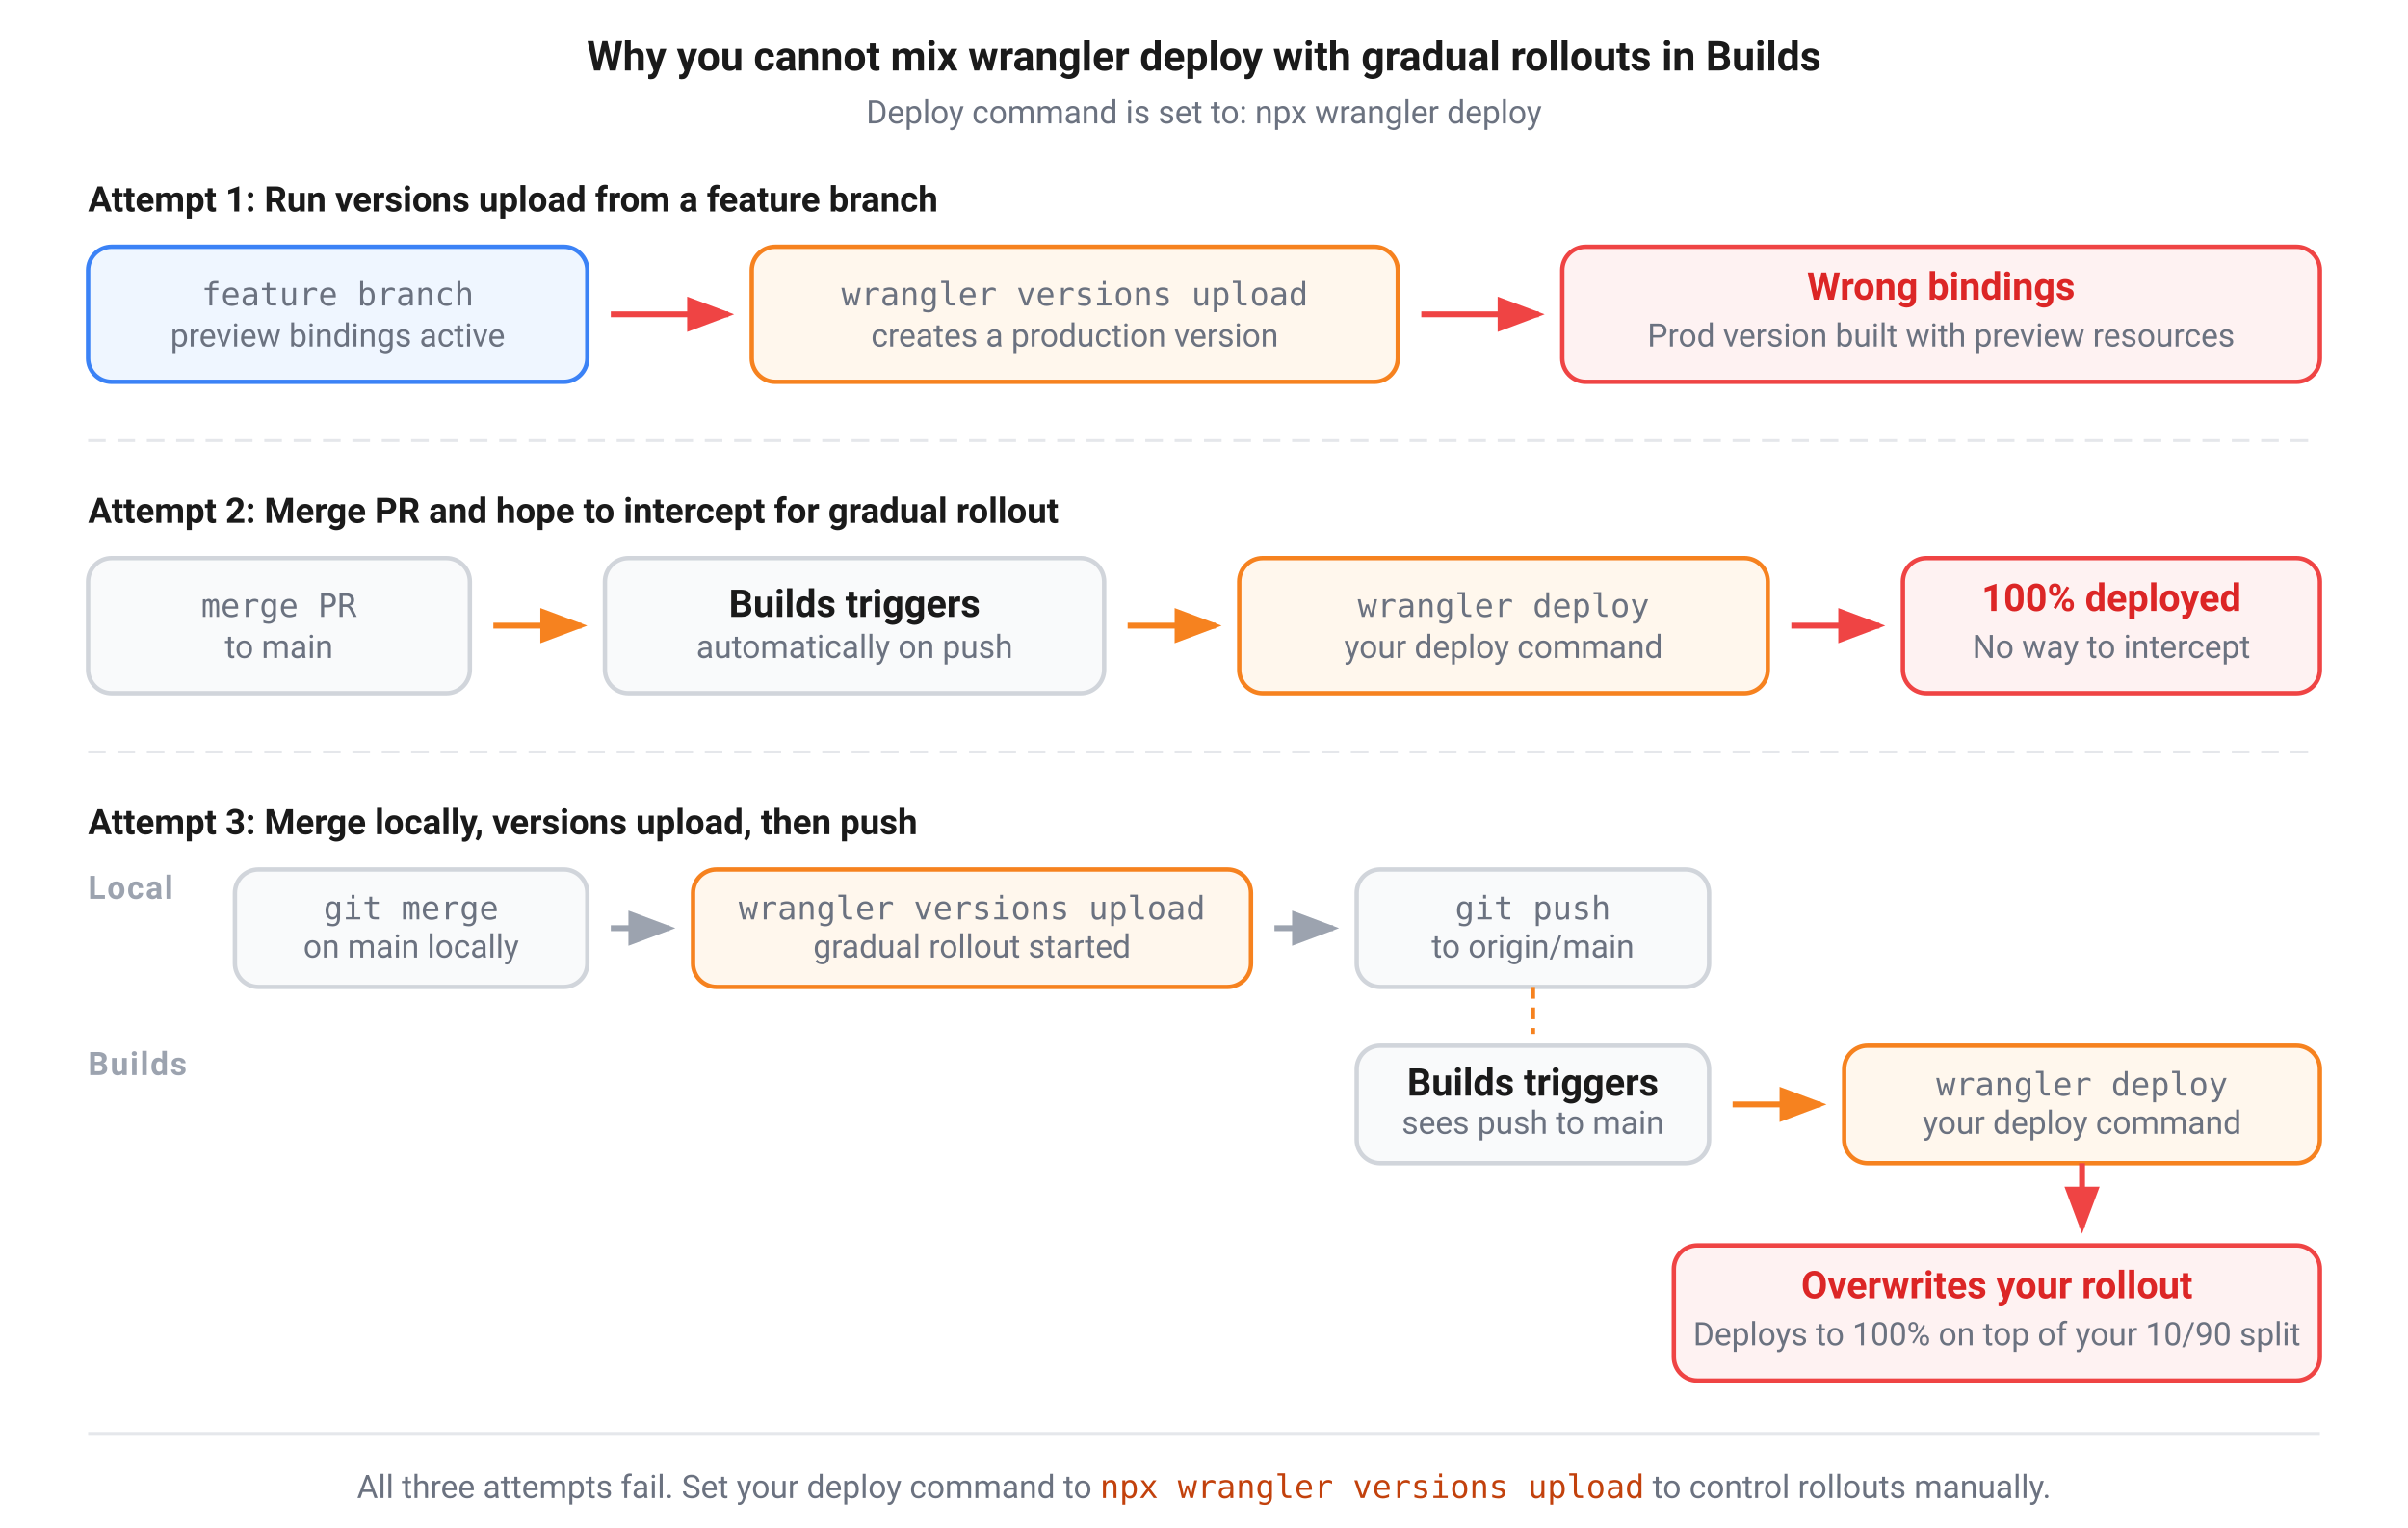
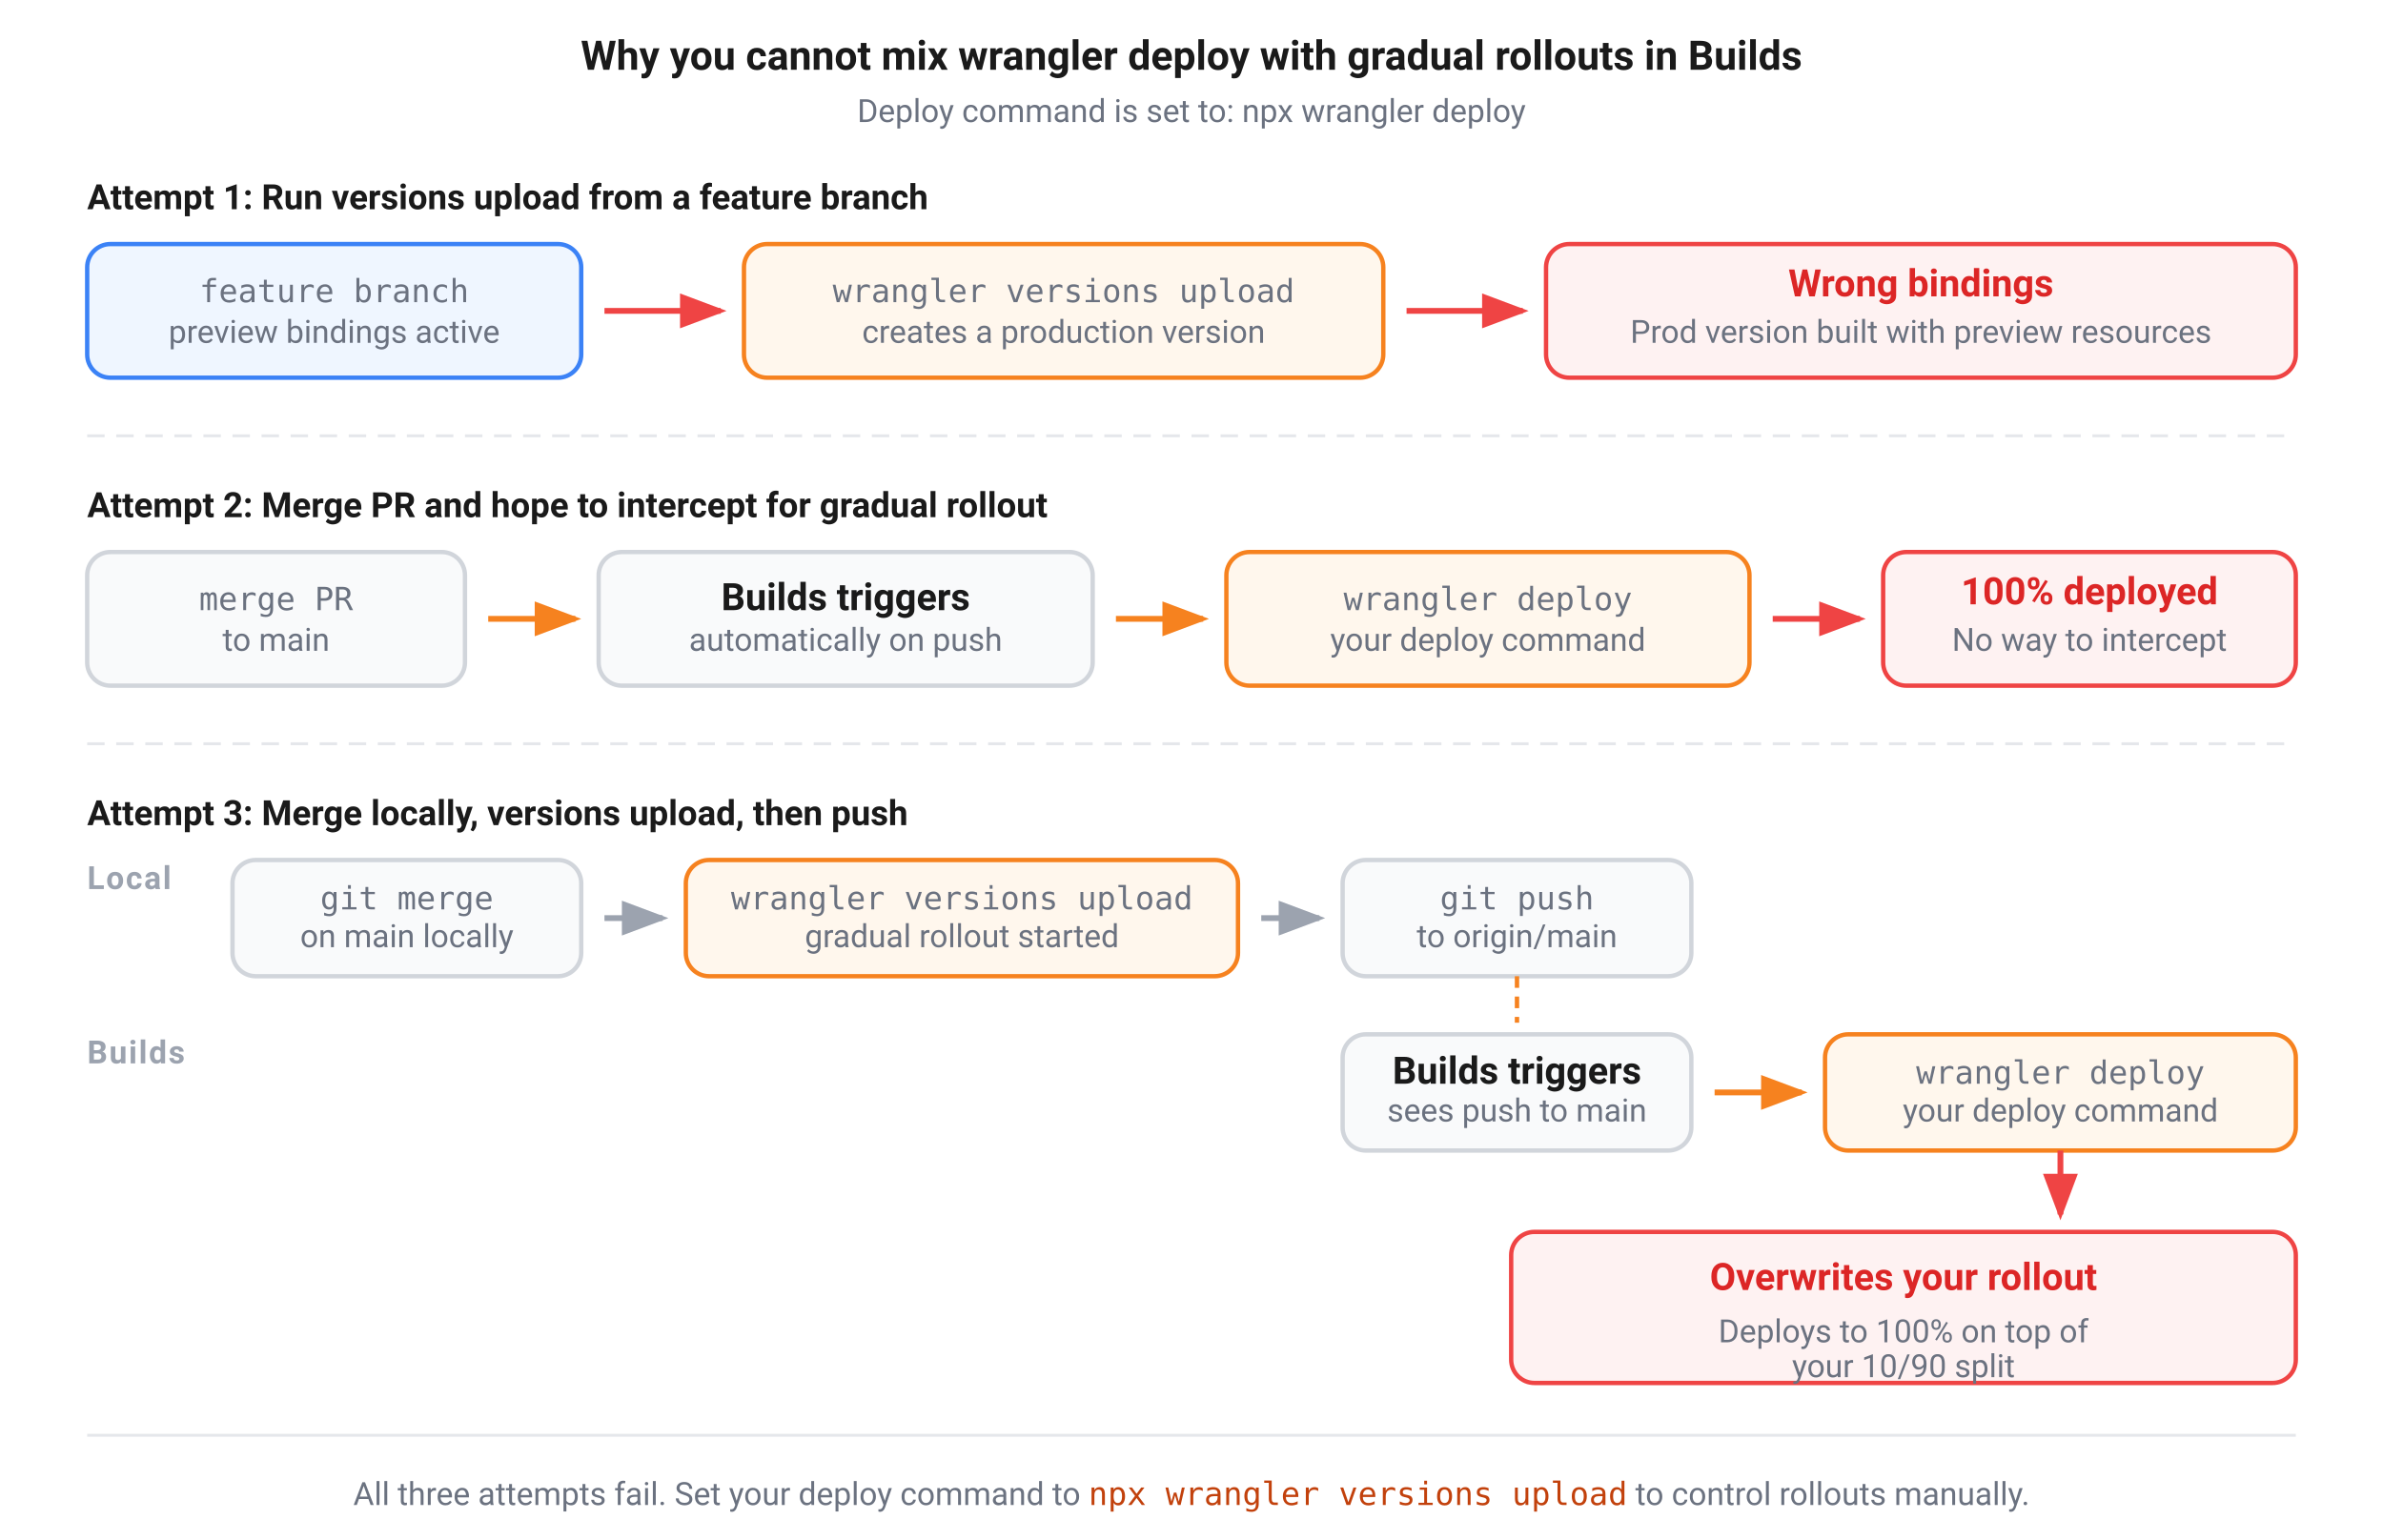
- <svg xmlns="http://www.w3.org/2000/svg" viewBox="0 0 820 520" fill="none">
+ <svg xmlns="http://www.w3.org/2000/svg" viewBox="0 0 820 530" fill="none">
  <style>
    text { font-family: -apple-system, BlinkMacSystemFont, 'Segoe UI', Roboto, sans-serif; }
    .label { font-size: 13px; fill: #1a1a1a; font-weight: 600; }
    .sublabel { font-size: 11px; fill: #6b7280; }
    .cmd { font-size: 11px; fill: #6b7280; font-family: 'SF Mono', 'Fira Code', monospace; }
    .heading { font-size: 14px; fill: #1a1a1a; font-weight: 600; }
    .box { rx: 8; stroke-width: 1.5; }
    .box-preview { fill: #eff6ff; stroke: #3b82f6; }
    .box-prod { fill: #fff7ed; stroke: #f6821f; }
    .box-neutral { fill: #f9fafb; stroke: #d1d5db; }
    .box-bad { fill: #fef2f2; stroke: #ef4444; }
    .arrow { stroke: #9ca3af; stroke-width: 2; fill: none; marker-end: url(#arr); }
    .arrow-orange { stroke: #f6821f; stroke-width: 2; fill: none; marker-end: url(#arr-orange); }
    .arrow-red { stroke: #ef4444; stroke-width: 2; fill: none; marker-end: url(#arr-red); }
    .row-label { font-size: 11px; fill: #9ca3af; font-weight: 600; text-transform: uppercase; letter-spacing: 0.05em; }
    .scenario { font-size: 12px; fill: #1a1a1a; font-weight: 600; }
  </style>
  <defs>
    <marker id="arr" markerWidth="8" markerHeight="6" refX="7" refY="3" orient="auto">
      <polygon points="0 0, 8 3, 0 6" fill="#9ca3af" />
    </marker>
    <marker id="arr-orange" markerWidth="8" markerHeight="6" refX="7" refY="3" orient="auto">
      <polygon points="0 0, 8 3, 0 6" fill="#f6821f" />
    </marker>
    <marker id="arr-red" markerWidth="8" markerHeight="6" refX="7" refY="3" orient="auto">
      <polygon points="0 0, 8 3, 0 6" fill="#ef4444" />
    </marker>
  </defs>
  <text x="410" y="24" text-anchor="middle" class="heading">Why you cannot mix wrangler deploy with gradual rollouts in Builds</text>
  <text x="410" y="42" text-anchor="middle" class="sublabel">Deploy command is set to: npx wrangler deploy</text>
  <text x="30" y="72" class="scenario">Attempt 1: Run versions upload from a feature branch</text>
  <rect x="30" y="84" width="170" height="46" class="box box-preview" />
  <text x="115" y="104" text-anchor="middle" class="cmd">feature branch</text>
  <text x="115" y="118" text-anchor="middle" class="sublabel">preview bindings active</text>
  <line x1="208" y1="107" x2="248" y2="107" class="arrow-red" />
  <rect x="256" y="84" width="220" height="46" class="box box-prod" />
  <text x="366" y="104" text-anchor="middle" class="cmd">wrangler versions upload</text>
  <text x="366" y="118" text-anchor="middle" class="sublabel">creates a production version</text>
  <line x1="484" y1="107" x2="524" y2="107" class="arrow-red" />
  <rect x="532" y="84" width="258" height="46" class="box box-bad" />
  <text x="661" y="102" text-anchor="middle" class="label" style="fill: #dc2626;">Wrong bindings</text>
  <text x="661" y="118" text-anchor="middle" class="sublabel">Prod version built with preview resources</text>
  <line x1="30" y1="150" x2="790" y2="150" stroke="#e5e7eb" stroke-width="1" stroke-dasharray="6,4" />
  <text x="30" y="178" class="scenario">Attempt 2: Merge PR and hope to intercept for gradual rollout</text>
  <rect x="30" y="190" width="130" height="46" class="box box-neutral" />
  <text x="95" y="210" text-anchor="middle" class="cmd">merge PR</text>
  <text x="95" y="224" text-anchor="middle" class="sublabel">to main</text>
  <line x1="168" y1="213" x2="198" y2="213" class="arrow-orange" />
  <rect x="206" y="190" width="170" height="46" class="box box-neutral" />
  <text x="291" y="210" text-anchor="middle" class="label">Builds triggers</text>
  <text x="291" y="224" text-anchor="middle" class="sublabel">automatically on push</text>
  <line x1="384" y1="213" x2="414" y2="213" class="arrow-orange" />
  <rect x="422" y="190" width="180" height="46" class="box box-prod" />
  <text x="512" y="210" text-anchor="middle" class="cmd">wrangler deploy</text>
  <text x="512" y="224" text-anchor="middle" class="sublabel">your deploy command</text>
  <line x1="610" y1="213" x2="640" y2="213" class="arrow-red" />
  <rect x="648" y="190" width="142" height="46" class="box box-bad" />
  <text x="719" y="208" text-anchor="middle" class="label" style="fill: #dc2626;">100% deployed</text>
  <text x="719" y="224" text-anchor="middle" class="sublabel">No way to intercept</text>
  <line x1="30" y1="256" x2="790" y2="256" stroke="#e5e7eb" stroke-width="1" stroke-dasharray="6,4" />
  <text x="30" y="284" class="scenario">Attempt 3: Merge locally, versions upload, then push</text>
  <text x="30" y="306" class="row-label">Local</text>
  <rect x="80" y="296" width="120" height="40" class="box box-neutral" />
  <text x="140" y="313" text-anchor="middle" class="cmd">git merge</text>
  <text x="140" y="326" text-anchor="middle" class="sublabel">on main locally</text>
  <line x1="208" y1="316" x2="228" y2="316" class="arrow" />
  <rect x="236" y="296" width="190" height="40" class="box box-prod" />
  <text x="331" y="313" text-anchor="middle" class="cmd">wrangler versions upload</text>
  <text x="331" y="326" text-anchor="middle" class="sublabel">gradual rollout started</text>
  <line x1="434" y1="316" x2="454" y2="316" class="arrow" />
  <rect x="462" y="296" width="120" height="40" class="box box-neutral" />
  <text x="522" y="313" text-anchor="middle" class="cmd">git push</text>
  <text x="522" y="326" text-anchor="middle" class="sublabel">to origin/main</text>
  <text x="30" y="366" class="row-label">Builds</text>
  <line x1="522" y1="336" x2="522" y2="352" stroke="#f6821f" stroke-width="1.5" stroke-dasharray="4,3" />
  <rect x="462" y="356" width="120" height="40" class="box box-neutral" />
  <text x="522" y="373" text-anchor="middle" class="label">Builds triggers</text>
  <text x="522" y="386" text-anchor="middle" class="sublabel">sees push to main</text>
  <line x1="590" y1="376" x2="620" y2="376" class="arrow-orange" />
  <rect x="628" y="356" width="162" height="40" class="box box-prod" />
  <text x="709" y="373" text-anchor="middle" class="cmd">wrangler deploy</text>
  <text x="709" y="386" text-anchor="middle" class="sublabel">your deploy command</text>
  <line x1="709" y1="396" x2="709" y2="418" class="arrow-red" />
-   <rect x="570" y="424" width="220" height="46" class="box box-bad" />
-   <text x="680" y="442" text-anchor="middle" class="label" style="fill: #dc2626;">Overwrites your rollout</text>
-   <text x="680" y="458" text-anchor="middle" class="sublabel">Deploys to 100% on top of your 10/90 split</text>
-   <line x1="30" y1="488" x2="790" y2="488" stroke="#e5e7eb" stroke-width="1" />
-   <text x="410" y="510" text-anchor="middle" class="sublabel">All three attempts fail. Set your deploy command to <tspan class="cmd" style="fill: #c2410c;">npx wrangler versions upload</tspan> to control rollouts manually.</text>
+   <rect x="520" y="424" width="270" height="52" class="box box-bad" />
+   <text x="655" y="444" text-anchor="middle" class="label" style="fill: #dc2626;">Overwrites your rollout</text>
+   <text x="655" y="462" text-anchor="middle" class="sublabel">Deploys to 100% on top of</text>
+   <text x="655" y="474" text-anchor="middle" class="sublabel">your 10/90 split</text>
+   <line x1="30" y1="494" x2="790" y2="494" stroke="#e5e7eb" stroke-width="1" />
+   <text x="410" y="518" text-anchor="middle" class="sublabel">All three attempts fail. Set your deploy command to <tspan class="cmd" style="fill: #c2410c;">npx wrangler versions upload</tspan> to control rollouts manually.</text>
</svg>
